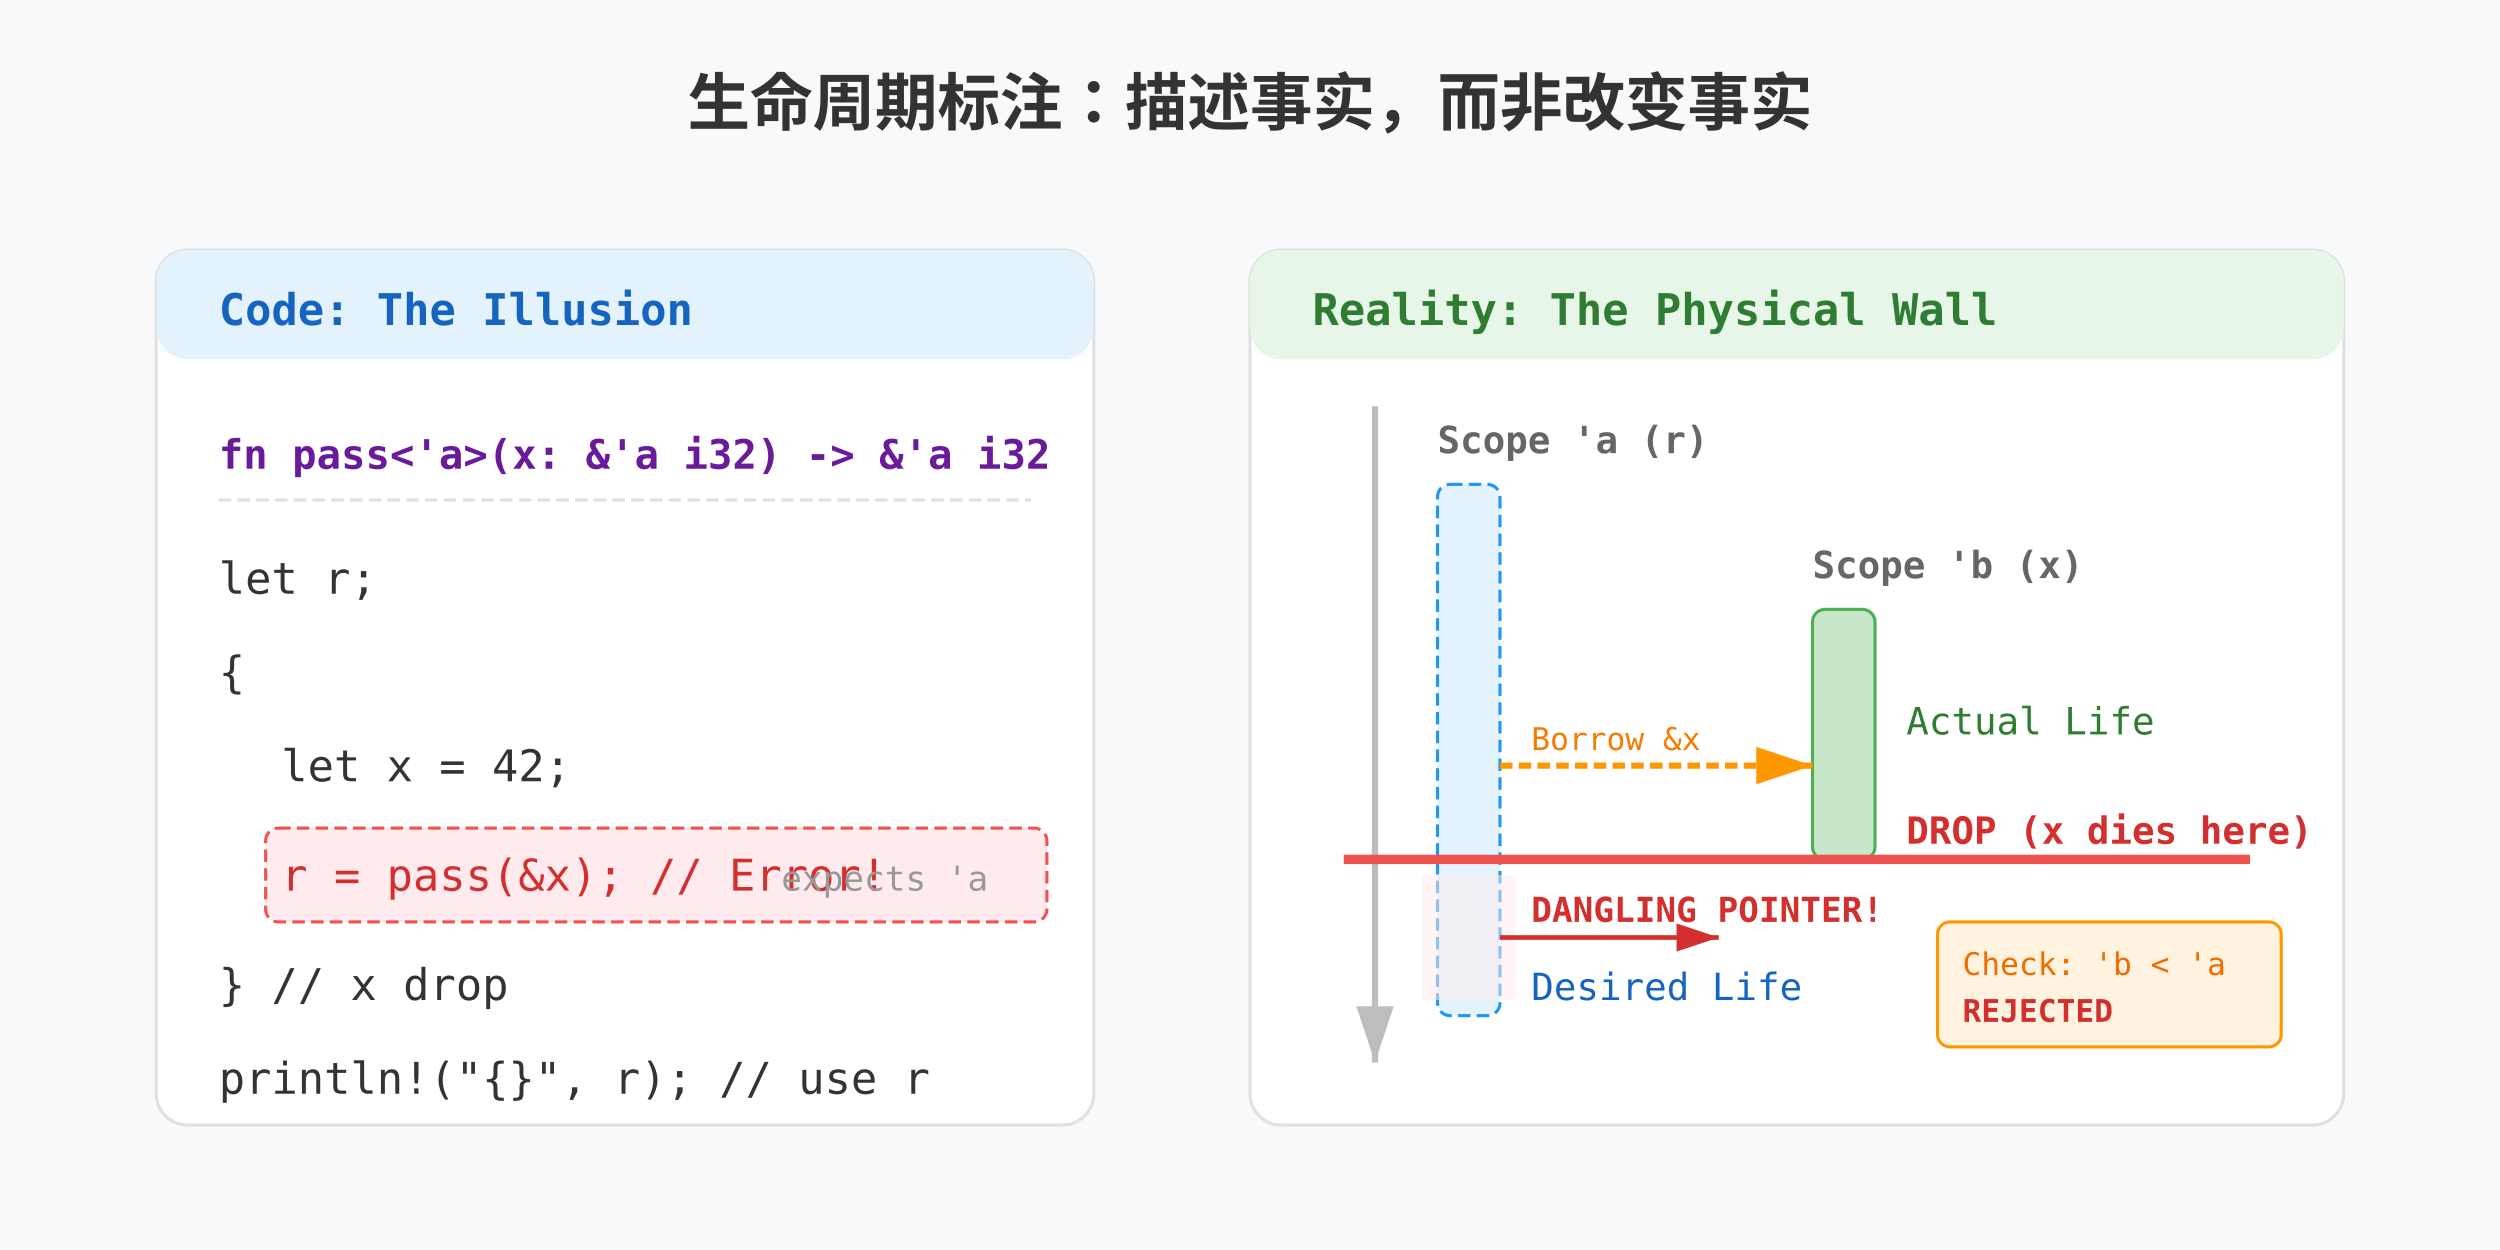
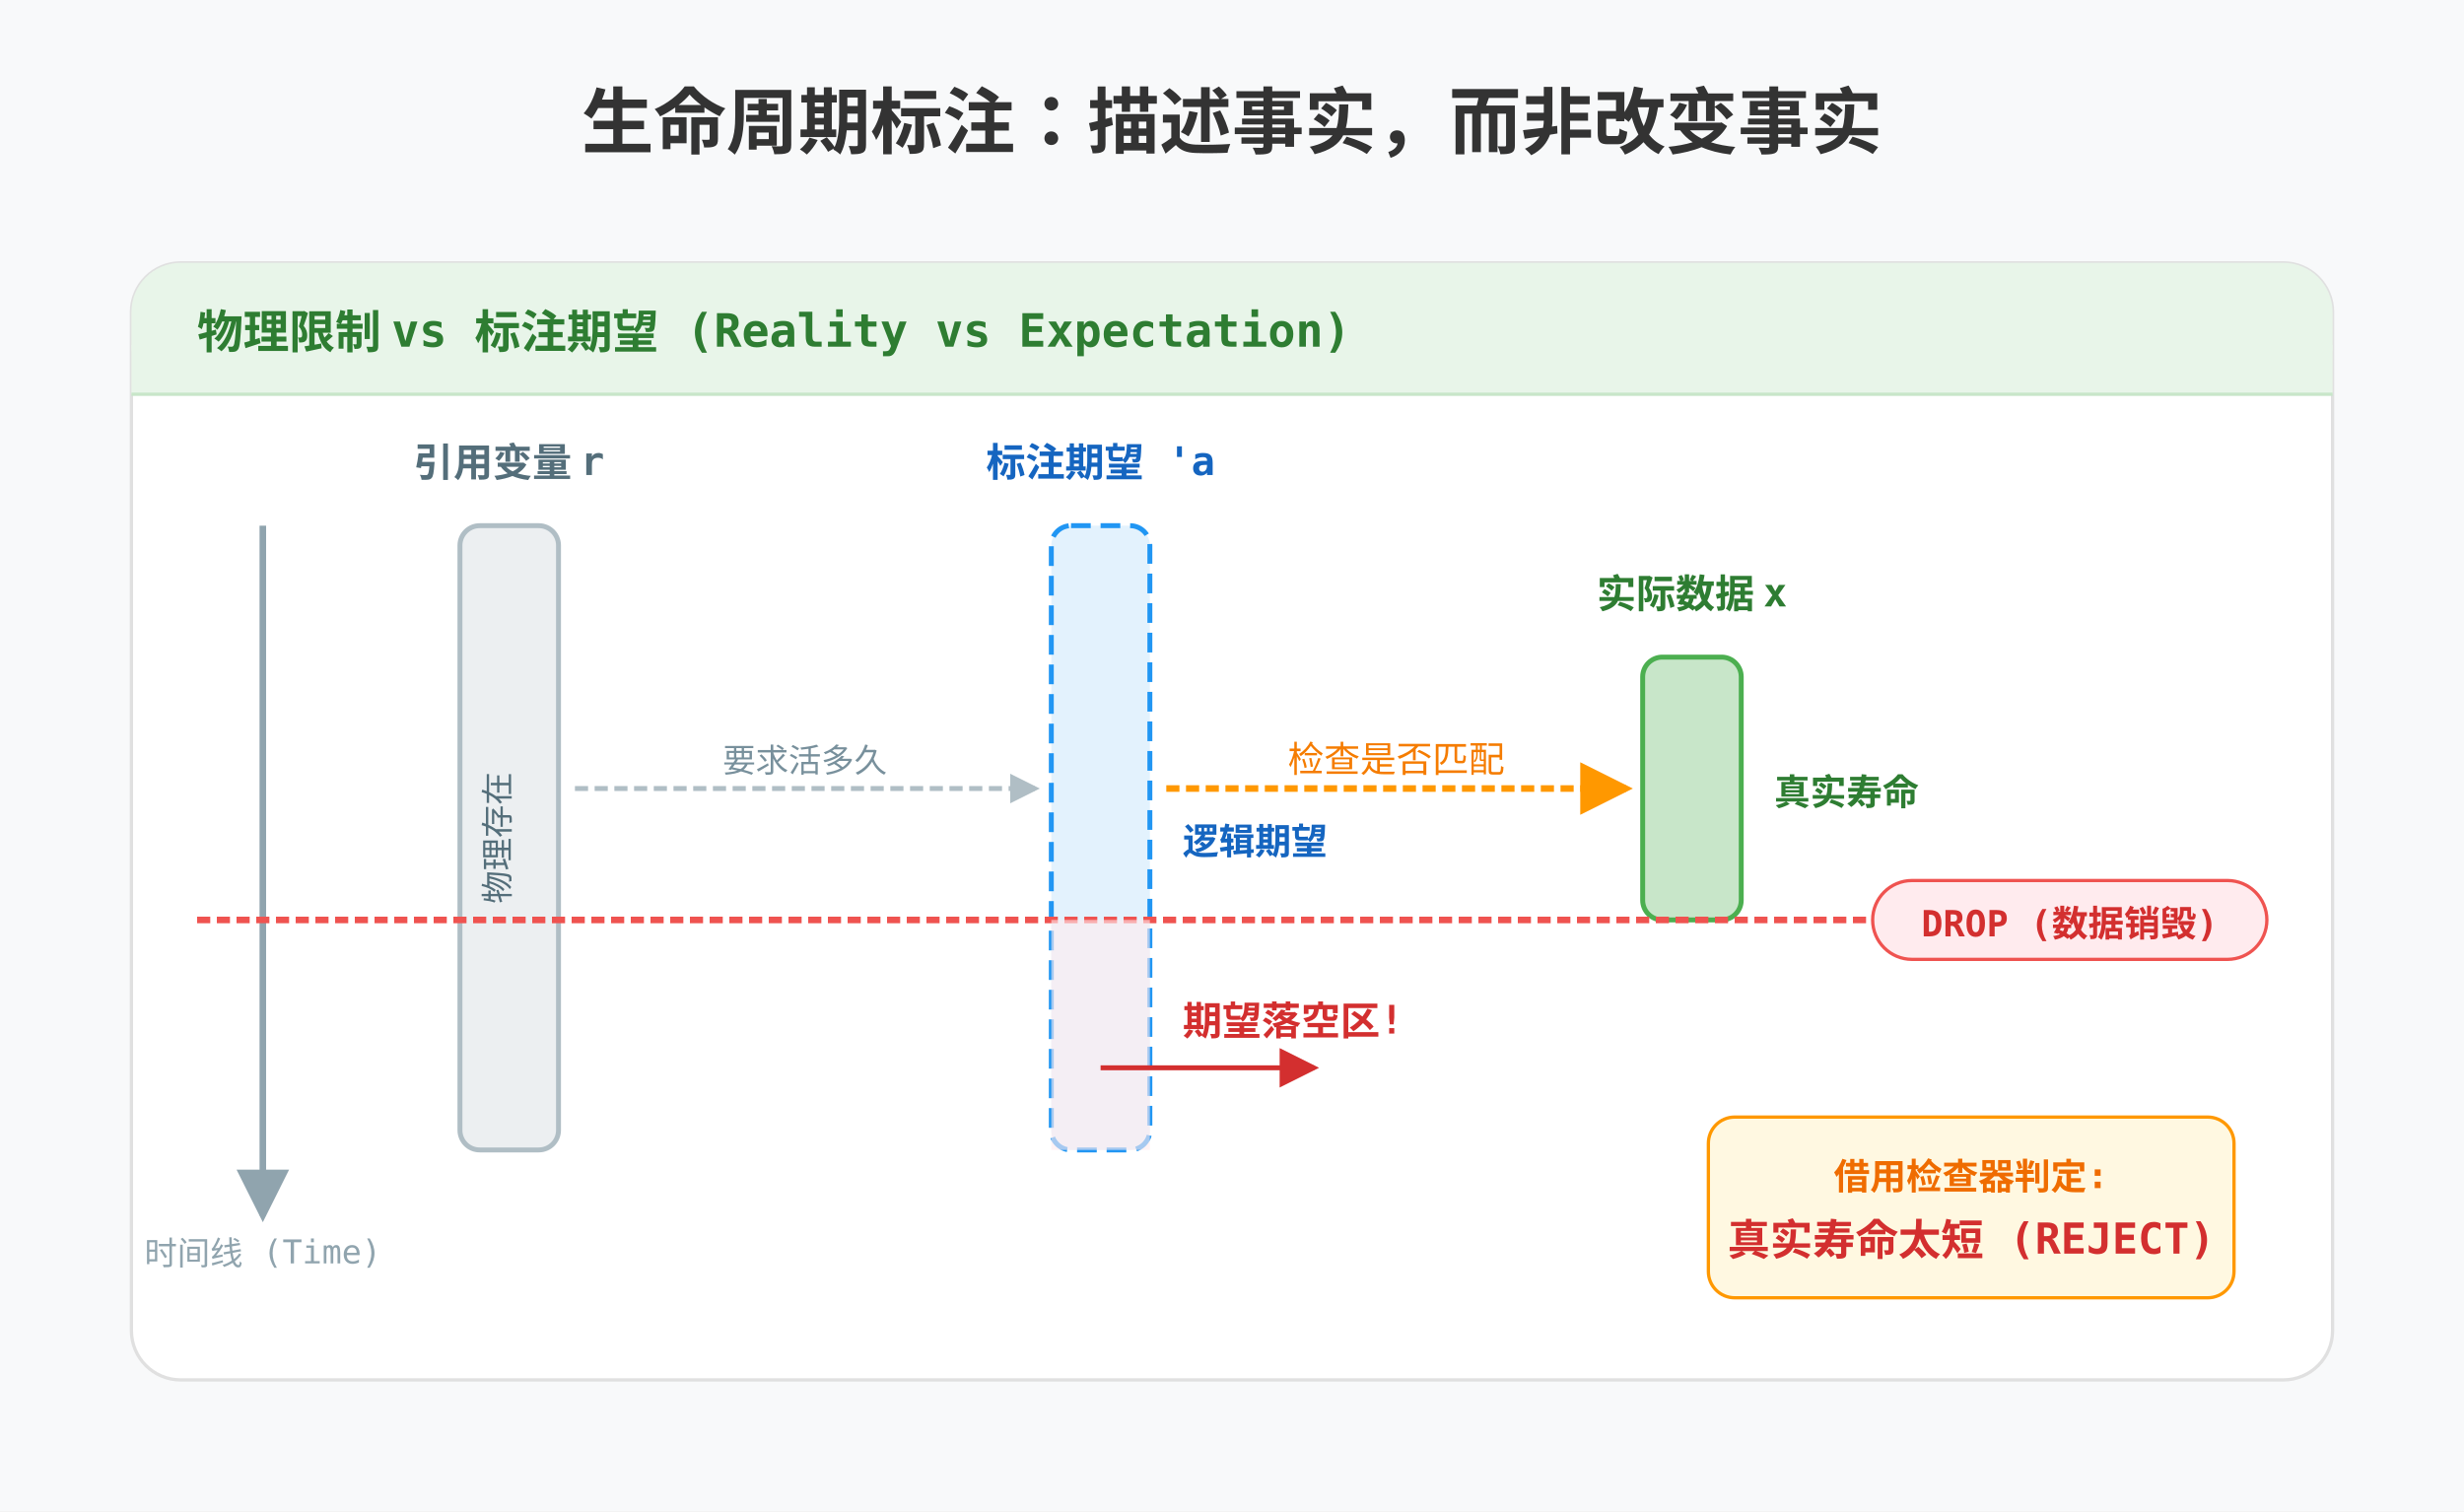
- <svg xmlns="http://www.w3.org/2000/svg" width="800" height="400" viewBox="0 0 800 400" shape-rendering="geometricPrecision" text-rendering="geometricPrecision">
-   <rect x="0" y="0" width="800" height="400" fill="#f8f9fa" />
-   <text x="400" y="40" font-family="JetBrains Mono, monospace" font-size="20" font-weight="bold" fill="#333" text-anchor="middle">生命周期标注：描述事实，而非改变事实</text>
-   <g transform="translate(50, 80)">
-     <rect x="0" y="0" width="300" height="280" rx="10" fill="#ffffff" stroke="#e0e0e0" />
-     <rect x="0" y="0" width="300" height="35" rx="10" fill="#e3f2fd" />
-     <text x="20" y="24" font-family="JetBrains Mono, monospace" font-size="14" font-weight="bold" fill="#1565c0">Code: The Illusion</text>
-     <text x="20" y="70" font-family="JetBrains Mono, monospace" font-size="13" fill="#6a1b9a" font-weight="bold">fn pass&lt;'a&gt;(x: &amp;'a i32) -&gt; &amp;'a i32</text>
-     <line x1="20" y1="80" x2="280" y2="80" stroke="#e0e0e0" stroke-dasharray="4 2" />
-     <text x="20" y="110" font-family="JetBrains Mono, monospace" font-size="14" fill="#333">let r;</text>
-     <text x="20" y="140" font-family="JetBrains Mono, monospace" font-size="14" fill="#333">{</text>
-     <text x="40" y="170" font-family="JetBrains Mono, monospace" font-size="14" fill="#333">let x = 42;</text>
-     <rect x="35" y="185" width="250" height="30" rx="4" fill="#ffebee" stroke="#ef5350" stroke-dasharray="4 2" />
-     <text x="40" y="205" font-family="JetBrains Mono, monospace" font-size="14" fill="#d32f2f">r = pass(&amp;x);  // Error!</text>
-     <text x="20" y="240" font-family="JetBrains Mono, monospace" font-size="14" fill="#333">}                  // x drop</text>
-     <text x="20" y="270" font-family="JetBrains Mono, monospace" font-size="14" fill="#333">println!("{}", r); // use r</text>
-     <text x="200" y="205" font-family="JetBrains Mono, monospace" font-size="11" fill="#999">expects 'a</text>
-   </g>
-   <g transform="translate(400, 80)">
-     <rect x="0" y="0" width="350" height="280" rx="10" fill="#ffffff" stroke="#e0e0e0" />
-     <rect x="0" y="0" width="350" height="35" rx="10" fill="#e8f5e9" />
-     <text x="20" y="24" font-family="JetBrains Mono, monospace" font-size="14" font-weight="bold" fill="#2e7d32">Reality: The Physical Wall</text>
-     <line x1="40" y1="50" x2="40" y2="260" stroke="#bdbdbd" stroke-width="2" marker-end="url(#arrow)" />
-     <text x="60" y="65" font-family="JetBrains Mono, monospace" font-size="12" fill="#666" font-weight="bold">Scope 'a (r)</text>
-     <rect x="60" y="75" width="20" height="170" rx="4" fill="#e3f2fd" stroke="#2196f3" stroke-dasharray="4 2" />
-     <text x="90" y="240" font-family="JetBrains Mono, monospace" font-size="12" fill="#1565c0">Desired Life</text>
-     <text x="180" y="105" font-family="JetBrains Mono, monospace" font-size="12" fill="#666" font-weight="bold">Scope 'b (x)</text>
-     <rect x="180" y="115" width="20" height="80" rx="4" fill="#c8e6c9" stroke="#4caf50" />
-     <text x="210" y="155" font-family="JetBrains Mono, monospace" font-size="12" fill="#2e7d32">Actual Life</text>
-     <line x1="30" y1="195" x2="320" y2="195" stroke="#ef5350" stroke-width="3" />
-     <text x="210" y="190" font-family="JetBrains Mono, monospace" font-size="12" fill="#d32f2f" font-weight="bold">DROP (x dies here)</text>
-     <path d="M 80 165 C 130 165, 130 165, 180 165" stroke="#ff9800" stroke-width="2" stroke-dasharray="4 2" marker-end="url(#arrow-orange)" />
-     <text x="90" y="160" font-family="JetBrains Mono, monospace" font-size="10" fill="#f57c00">Borrow &amp;x</text>
-     <rect x="55" y="200" width="30" height="40" fill="#ffebee" opacity="0.5" />
-     <text x="90" y="215" font-family="JetBrains Mono, monospace" font-size="11" fill="#d32f2f" font-weight="bold">DANGLING POINTER!</text>
-     <path d="M 80 220 L 150 220" stroke="#d32f2f" stroke-width="1.5" marker-end="url(#arrow-red)" />
-     <rect x="220" y="215" width="110" height="40" rx="4" fill="#fff3e0" stroke="#ff9800" />
-     <text x="228" y="232" font-family="JetBrains Mono, monospace" font-size="10" fill="#ef6c00">Check: 'b &lt; 'a</text>
-     <text x="228" y="247" font-family="JetBrains Mono, monospace" font-size="10" fill="#d32f2f" font-weight="bold">REJECTED</text>
+ <svg xmlns="http://www.w3.org/2000/svg" width="750" height="460" viewBox="0 0 750 460" shape-rendering="geometricPrecision" text-rendering="geometricPrecision">
+   <rect x="0" y="0" width="750" height="460" fill="#f8f9fa" />
+   <text x="375" y="45" font-family="JetBrains Mono, monospace" font-size="22" font-weight="bold" fill="#333333" text-anchor="middle">生命周期标注：描述事实，而非改变事实</text>
+   <g transform="translate(40, 80)">
+     <rect x="0" y="0" width="670" height="340" rx="15" fill="#ffffff" stroke="#e0e0e0" stroke-width="1" />
+     <rect x="0" y="0" width="670" height="40" rx="15" fill="#e8f5e9" />
+     <rect x="0" y="25" width="670" height="15" fill="#e8f5e9" />
+     <text x="20" y="26" font-family="JetBrains Mono, monospace" font-size="14" font-weight="bold" fill="#2e7d32">物理限制 vs 标注期望 (Reality vs Expectation)</text>
+     <line x1="0" y1="40" x2="670" y2="40" stroke="#c8e6c9" stroke-width="1" />
+     <g transform="translate(40, 80)">
+       <line x1="0" y1="0" x2="0" y2="210" stroke="#90a4ae" stroke-width="2" marker-end="url(#arrow-gray)" />
+       <text x="0" y="225" font-family="JetBrains Mono, monospace" font-size="10" fill="#90a4ae" text-anchor="middle">时间线 (Time)</text>
+     </g>
+     <g transform="translate(100, 80)">
+       <text x="15" y="-15" font-family="JetBrains Mono, monospace" font-size="12" fill="#546e7a" font-weight="bold" text-anchor="middle">引用变量 r</text>
+       <rect x="0" y="0" width="30" height="190" rx="6" fill="#eceff1" stroke="#b0bec5" stroke-width="1.5" />
+       <text x="15" y="95" font-family="JetBrains Mono, monospace" font-size="10" fill="#546e7a" text-anchor="middle" transform="rotate(-90 15 95)">物理存在</text>
+     </g>
+     <g transform="translate(280, 80)">
+       <text x="15" y="-15" font-family="JetBrains Mono, monospace" font-size="12" fill="#1565c0" font-weight="bold" text-anchor="middle">标注期望 'a</text>
+       <rect x="0" y="0" width="30" height="190" rx="6" fill="#e3f2fd" stroke="#2196f3" stroke-width="1.5" stroke-dasharray="6 3" />
+       <text x="40" y="100" font-family="JetBrains Mono, monospace" font-size="11" fill="#1565c0" font-weight="bold">逻辑期望</text>
+     </g>
+     <g transform="translate(460, 120)">
+       <text x="15" y="-15" font-family="JetBrains Mono, monospace" font-size="12" fill="#2e7d32" font-weight="bold" text-anchor="middle">实际数据 x</text>
+       <rect x="0" y="0" width="30" height="80" rx="6" fill="#c8e6c9" stroke="#4caf50" stroke-width="1.5" />
+       <text x="40" y="45" font-family="JetBrains Mono, monospace" font-size="11" fill="#2e7d32" font-weight="bold">真实寿命</text>
+     </g>
+     <path d="M 135 160 L 275 160" stroke="#b0bec5" stroke-width="1.5" fill="none" stroke-dasharray="4 2" marker-end="url(#arrow-gray-small)" />
+     <text x="205" y="155" font-family="JetBrains Mono, monospace" font-size="10" fill="#78909c" text-anchor="middle">要求活多久</text>
+     <path d="M 315 160 L 455 160" stroke="#ff9800" stroke-width="2" fill="none" stroke-dasharray="4 2" marker-end="url(#arrow-orange)" />
+     <text x="385" y="155" font-family="JetBrains Mono, monospace" font-size="11" fill="#f57c00" text-anchor="middle">检查是否匹配</text>
+     <g transform="translate(20, 200)">
+       <line x1="0" y1="0" x2="630" y2="0" stroke="#ef5350" stroke-width="2" stroke-dasharray="4 2" />
+       <rect x="510" y="-12" width="120" height="24" rx="12" fill="#ffebee" stroke="#ef5350" stroke-width="1" />
+       <text x="570" y="5" font-family="JetBrains Mono, monospace" font-size="11" fill="#d32f2f" font-weight="bold" text-anchor="middle">DROP (数据销毁)</text>
+     </g>
+     <g transform="translate(280, 200)">
+       <rect x="0" y="0" width="30" height="70" fill="#ffebee" opacity="0.6" />
+       <text x="40" y="35" font-family="JetBrains Mono, monospace" font-size="12" fill="#d32f2f" font-weight="bold">期望落空区!</text>
+       <path d="M 15 45 L 80 45" stroke="#d32f2f" stroke-width="1.5" fill="none" marker-end="url(#arrow-red)" />
+     </g>
+     <g transform="translate(480, 260)">
+       <rect x="0" y="0" width="160" height="55" rx="8" fill="#fff8e1" stroke="#ff9800" stroke-width="1" />
+       <text x="80" y="22" font-family="JetBrains Mono, monospace" font-size="11" fill="#ef6c00" text-anchor="middle" font-weight="bold">借用检查器判定:</text>
+       <text x="80" y="42" font-family="JetBrains Mono, monospace" font-size="13" fill="#d32f2f" text-anchor="middle" font-weight="bold">真实寿命太短 (REJECT)</text>
+     </g>
  </g>
  <defs>
-     <marker id="arrow" markerWidth="10" markerHeight="10" refX="9" refY="3" orient="auto" markerUnits="strokeWidth">
-       <path d="M0,0 L0,6 L9,3 z" fill="#bdbdbd" />
+     <marker id="arrow-gray" markerWidth="8" markerHeight="8" refX="7" refY="4" orient="auto">
+       <path d="M0,0 L8,4 L0,8 Z" fill="#90a4ae" />
    </marker>
-     <marker id="arrow-orange" markerWidth="10" markerHeight="10" refX="9" refY="3" orient="auto" markerUnits="strokeWidth">
-       <path d="M0,0 L0,6 L9,3 z" fill="#ff9800" />
+     <marker id="arrow-gray-small" markerWidth="6" markerHeight="6" refX="5" refY="3" orient="auto">
+       <path d="M0,0 L6,3 L0,6 Z" fill="#b0bec5" />
    </marker>
-     <marker id="arrow-red" markerWidth="10" markerHeight="10" refX="9" refY="3" orient="auto" markerUnits="strokeWidth">
-       <path d="M0,0 L0,6 L9,3 z" fill="#d32f2f" />
+     <marker id="arrow-orange" markerWidth="8" markerHeight="8" refX="7" refY="4" orient="auto">
+       <path d="M0,0 L8,4 L0,8 Z" fill="#ff9800" />
+     </marker>
+     <marker id="arrow-red" markerWidth="8" markerHeight="8" refX="7" refY="4" orient="auto">
+       <path d="M0,0 L8,4 L0,8 Z" fill="#d32f2f" />
    </marker>
  </defs>
</svg>
